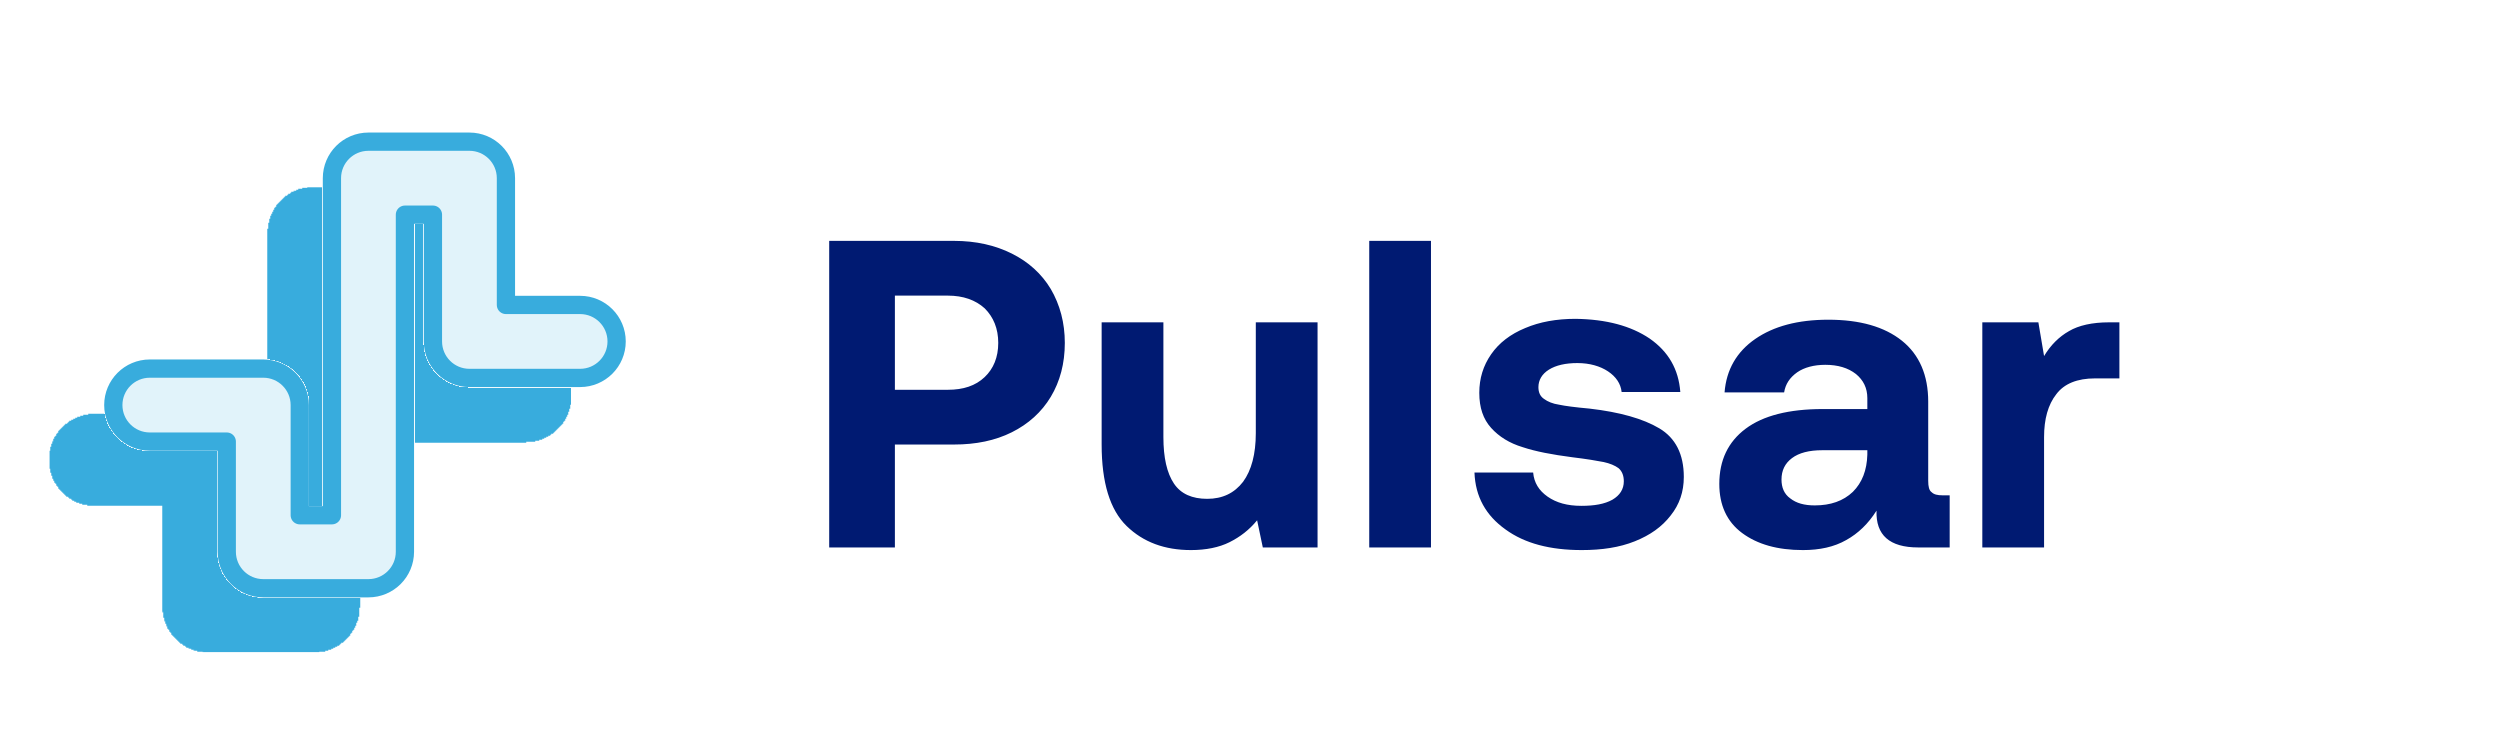
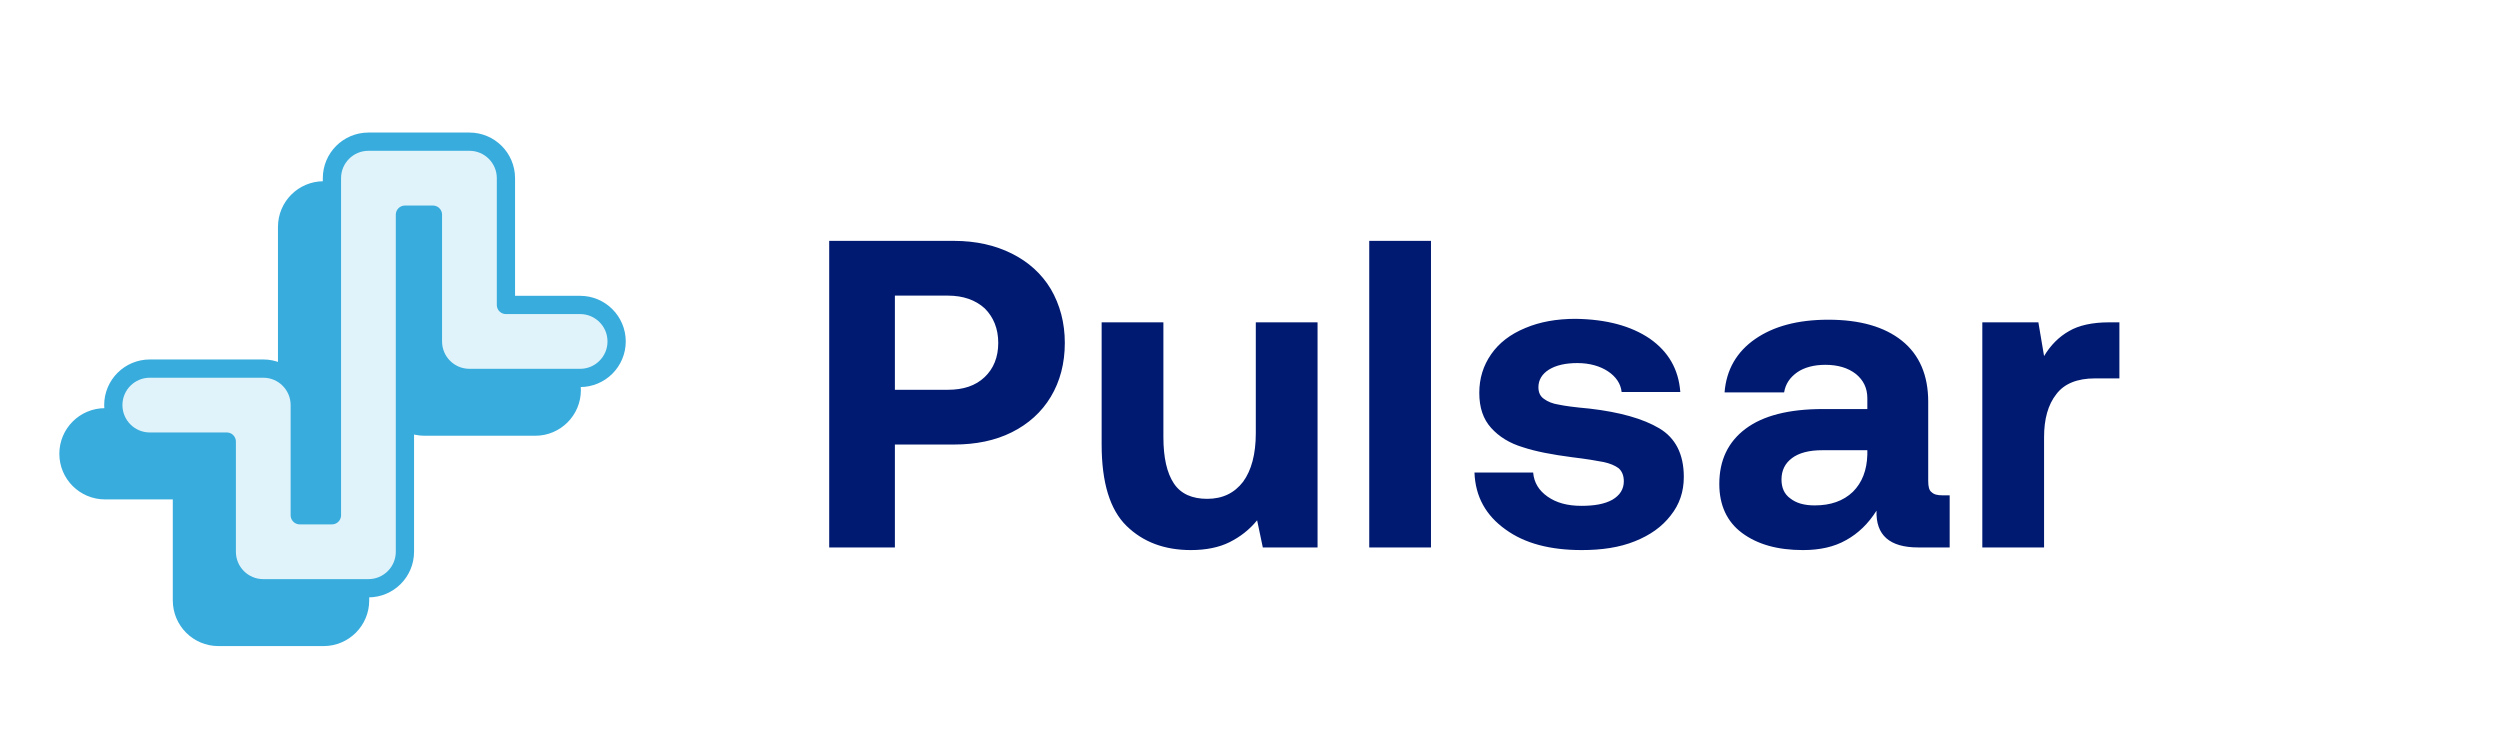
- <svg xmlns="http://www.w3.org/2000/svg" width="137" height="40" viewBox="0 0 137 40" fill="none">
-   <g filter="url(#filter0_d_2299_3245)">
-     <path d="M25.725 7.764C26.829 7.764 27.725 8.659 27.725 9.764V16.711H31.791C32.895 16.711 33.791 17.607 33.791 18.711C33.791 19.816 32.895 20.711 31.791 20.711H25.725C24.62 20.711 23.725 19.816 23.725 18.711V11.764H22.19V30.236C22.19 31.341 21.294 32.236 20.19 32.236H14.427C13.323 32.236 12.427 31.341 12.427 30.236V24.199H8.209C7.105 24.199 6.21 23.304 6.209 22.199C6.209 21.095 7.105 20.199 8.209 20.199H14.427C15.532 20.199 16.427 21.095 16.427 22.199V28.236H18.19V9.764C18.19 8.659 19.085 7.764 20.19 7.764H25.725Z" fill="#E1F3FA" />
-     <path d="M25.725 7.764C26.829 7.764 27.725 8.659 27.725 9.764V16.711H31.791C32.895 16.711 33.791 17.607 33.791 18.711C33.791 19.816 32.895 20.711 31.791 20.711H25.725C24.62 20.711 23.725 19.816 23.725 18.711V11.764H22.19V30.236C22.19 31.341 21.294 32.236 20.19 32.236H14.427C13.323 32.236 12.427 31.341 12.427 30.236V24.199H8.209C7.105 24.199 6.21 23.304 6.209 22.199C6.209 21.095 7.105 20.199 8.209 20.199H14.427C15.532 20.199 16.427 21.095 16.427 22.199V28.236H18.19V9.764C18.19 8.659 19.085 7.764 20.19 7.764H25.725Z" stroke="#38ACDD" stroke-linecap="round" stroke-linejoin="round" />
+ <svg xmlns="http://www.w3.org/2000/svg" width="137" height="40" viewBox="0 0 137 40" fill="none" version="1.1" id="svg3">
+   <defs id="defs3" />
+   <g filter="url(#filter0_d_2299_3245)" id="g2-7" transform="translate(-2.457371,2.668219)" style="fill:#38acdd;fill-opacity:1">
+     <path d="m 25.725,7.764 c 1.104,1.5e-4 2,0.896 2,2 v 6.947 h 4.065 c 1.105,0 2,0.895 2,2 0,1.105 -0.895,2 -2,2 h -6.065 c -1.105,0 -2,-0.895 -2,-2 v -6.947 h -1.535 v 18.473 c 0,1.104 -0.896,2 -2,2 h -5.763 c -1.105,0 -2,-0.896 -2,-2 V 24.199 H 8.209 c -1.104,0 -2,-0.896 -2,-2 0,-1.105 0.895,-2 2,-2 h 6.218 c 1.105,10e-5 2,0.895 2,2 v 6.037 h 1.763 V 9.764 c 0,-1.105 0.895,-2 2,-2 z" fill="#e1f3fa" id="path1-9" style="fill:#38acdd;fill-opacity:1" />
+     <path d="m 25.725,7.764 c 1.104,1.5e-4 2,0.896 2,2 v 6.947 h 4.065 c 1.105,0 2,0.895 2,2 0,1.105 -0.895,2 -2,2 h -6.065 c -1.105,0 -2,-0.895 -2,-2 v -6.947 h -1.535 v 18.473 c 0,1.104 -0.896,2 -2,2 h -5.763 c -1.105,0 -2,-0.896 -2,-2 V 24.199 H 8.209 c -1.104,0 -2,-0.896 -2,-2 0,-1.105 0.895,-2 2,-2 h 6.218 c 1.105,10e-5 2,0.895 2,2 v 6.037 h 1.763 V 9.764 c 0,-1.105 0.895,-2 2,-2 z" stroke="#38acdd" stroke-linecap="round" stroke-linejoin="round" id="path2-3" style="fill:#38acdd;fill-opacity:1" />
  </g>
-   <path d="M52.28 13.2C53.48 13.2 54.536 13.44 55.448 13.896C56.36 14.352 57.08 15 57.584 15.84C58.088 16.704 58.352 17.688 58.352 18.792C58.352 19.92 58.088 20.904 57.584 21.744C57.08 22.584 56.36 23.232 55.448 23.688C54.536 24.144 53.48 24.36 52.28 24.36H49.04V30H45.44V13.2H52.28ZM49.04 21.36H51.944C52.784 21.36 53.456 21.144 53.96 20.664C54.44 20.208 54.704 19.584 54.704 18.792C54.704 18 54.44 17.376 53.96 16.896C53.456 16.44 52.784 16.2 51.944 16.2H49.04V21.36ZM72.202 17.664V30H69.202L68.89 28.512C68.458 29.04 67.954 29.424 67.378 29.712C66.802 30 66.082 30.144 65.266 30.144C63.826 30.144 62.65 29.712 61.738 28.824C60.826 27.936 60.37 26.448 60.37 24.36V17.664H63.754V23.952C63.754 25.08 63.946 25.92 64.33 26.496C64.714 27.072 65.338 27.336 66.154 27.336C66.994 27.336 67.642 27.024 68.122 26.4C68.578 25.776 68.818 24.888 68.818 23.736V17.664H72.202ZM75.034 13.2H78.418V30H75.034V13.2ZM84.017 25.896C84.065 26.448 84.329 26.88 84.809 27.216C85.289 27.552 85.889 27.72 86.657 27.72C87.377 27.72 87.929 27.624 88.361 27.384C88.769 27.144 88.985 26.808 88.985 26.376C88.985 26.064 88.889 25.824 88.697 25.656C88.505 25.512 88.217 25.392 87.881 25.32C87.521 25.248 86.945 25.152 86.153 25.056C85.049 24.912 84.161 24.744 83.441 24.504C82.721 24.288 82.145 23.928 81.713 23.448C81.281 22.968 81.065 22.344 81.065 21.528C81.065 20.736 81.281 20.04 81.713 19.416C82.145 18.792 82.769 18.312 83.585 17.976C84.377 17.64 85.289 17.472 86.345 17.472C88.025 17.496 89.369 17.856 90.401 18.552C91.433 19.272 91.985 20.232 92.081 21.48H88.865C88.817 21.024 88.553 20.64 88.121 20.352C87.689 20.064 87.113 19.896 86.441 19.896C85.793 19.896 85.265 20.016 84.881 20.256C84.497 20.496 84.305 20.832 84.305 21.216C84.305 21.504 84.401 21.72 84.617 21.864C84.809 22.008 85.097 22.128 85.433 22.176C85.769 22.248 86.321 22.32 87.113 22.392C88.769 22.584 90.041 22.944 90.929 23.472C91.817 24 92.273 24.888 92.273 26.136C92.273 26.952 92.033 27.648 91.553 28.248C91.073 28.872 90.425 29.328 89.585 29.664C88.745 30 87.785 30.144 86.681 30.144C84.953 30.144 83.561 29.784 82.505 29.016C81.425 28.248 80.849 27.216 80.801 25.896H84.017ZM106.842 27.144V30H105.114C103.554 30 102.786 29.328 102.834 27.984C102.378 28.704 101.826 29.232 101.178 29.592C100.506 29.976 99.714 30.144 98.802 30.144C97.41 30.144 96.306 29.832 95.466 29.208C94.626 28.584 94.218 27.672 94.218 26.52C94.218 25.224 94.698 24.216 95.658 23.496C96.618 22.776 98.034 22.416 99.882 22.416H102.33V21.816C102.33 21.264 102.114 20.832 101.706 20.496C101.274 20.16 100.722 19.992 100.026 19.992C99.402 19.992 98.874 20.136 98.49 20.4C98.082 20.688 97.842 21.048 97.77 21.504H94.506C94.602 20.256 95.178 19.272 96.186 18.576C97.194 17.88 98.514 17.52 100.194 17.52C101.922 17.52 103.266 17.904 104.226 18.672C105.186 19.44 105.666 20.568 105.666 22.008V26.352C105.666 26.664 105.714 26.88 105.858 26.976C105.978 27.096 106.17 27.144 106.458 27.144H106.842ZM102.33 24.672H99.858C99.138 24.672 98.586 24.816 98.202 25.104C97.818 25.392 97.626 25.776 97.626 26.28C97.626 26.712 97.77 27.072 98.106 27.312C98.442 27.576 98.874 27.696 99.45 27.696C100.314 27.696 101.01 27.456 101.538 26.952C102.042 26.448 102.306 25.776 102.33 24.912V24.672ZM116.143 17.664V20.736H114.799C113.839 20.736 113.119 21.024 112.687 21.6C112.231 22.176 112.015 22.968 112.015 23.952V30H108.631V17.664H111.703L112.015 19.512C112.375 18.912 112.831 18.456 113.383 18.144C113.911 17.832 114.655 17.664 115.567 17.664H116.143Z" fill="#001A72" />
-   <defs>
-     <filter id="filter0_d_2299_3245" x="2.709" y="7.264" width="31.581" height="28.473" filterUnits="userSpaceOnUse" color-interpolation-filters="sRGB">
-       <feFlood flood-opacity="0" result="BackgroundImageFix" />
-       <feColorMatrix in="SourceAlpha" type="matrix" values="0 0 0 0 0 0 0 0 0 0 0 0 0 0 0 0 0 0 127 0" result="hardAlpha" />
-       <feOffset dx="-3" dy="3" />
-       <feComposite in2="hardAlpha" operator="out" />
-       <feColorMatrix type="matrix" values="0 0 0 0 0.22 0 0 0 0 0.675 0 0 0 0 0.867 0 0 0 1 0" />
-       <feBlend mode="normal" in2="BackgroundImageFix" result="effect1_dropShadow_2299_3245" />
-       <feBlend mode="normal" in="SourceGraphic" in2="effect1_dropShadow_2299_3245" result="shape" />
-     </filter>
-   </defs>
+   <g filter="url(#filter0_d_2299_3245)" id="g2">
+     <path d="M25.725 7.764C26.829 7.764 27.725 8.659 27.725 9.764V16.711H31.791C32.895 16.711 33.791 17.607 33.791 18.711C33.791 19.816 32.895 20.711 31.791 20.711H25.725C24.62 20.711 23.725 19.816 23.725 18.711V11.764H22.19V30.236C22.19 31.341 21.294 32.236 20.19 32.236H14.427C13.323 32.236 12.427 31.341 12.427 30.236V24.199H8.209C7.105 24.199 6.21 23.304 6.209 22.199C6.209 21.095 7.105 20.199 8.209 20.199H14.427C15.532 20.199 16.427 21.095 16.427 22.199V28.236H18.19V9.764C18.19 8.659 19.085 7.764 20.19 7.764H25.725Z" fill="#E1F3FA" id="path1" />
+     <path d="M25.725 7.764C26.829 7.764 27.725 8.659 27.725 9.764V16.711H31.791C32.895 16.711 33.791 17.607 33.791 18.711C33.791 19.816 32.895 20.711 31.791 20.711H25.725C24.62 20.711 23.725 19.816 23.725 18.711V11.764H22.19V30.236C22.19 31.341 21.294 32.236 20.19 32.236H14.427C13.323 32.236 12.427 31.341 12.427 30.236V24.199H8.209C7.105 24.199 6.21 23.304 6.209 22.199C6.209 21.095 7.105 20.199 8.209 20.199H14.427C15.532 20.199 16.427 21.095 16.427 22.199V28.236H18.19V9.764C18.19 8.659 19.085 7.764 20.19 7.764H25.725Z" stroke="#38ACDD" stroke-linecap="round" stroke-linejoin="round" id="path2" />
+   </g>
+   <path d="M52.28 13.2C53.48 13.2 54.536 13.44 55.448 13.896C56.36 14.352 57.08 15 57.584 15.84C58.088 16.704 58.352 17.688 58.352 18.792C58.352 19.92 58.088 20.904 57.584 21.744C57.08 22.584 56.36 23.232 55.448 23.688C54.536 24.144 53.48 24.36 52.28 24.36H49.04V30H45.44V13.2H52.28ZM49.04 21.36H51.944C52.784 21.36 53.456 21.144 53.96 20.664C54.44 20.208 54.704 19.584 54.704 18.792C54.704 18 54.44 17.376 53.96 16.896C53.456 16.44 52.784 16.2 51.944 16.2H49.04V21.36ZM72.202 17.664V30H69.202L68.89 28.512C68.458 29.04 67.954 29.424 67.378 29.712C66.802 30 66.082 30.144 65.266 30.144C63.826 30.144 62.65 29.712 61.738 28.824C60.826 27.936 60.37 26.448 60.37 24.36V17.664H63.754V23.952C63.754 25.08 63.946 25.92 64.33 26.496C64.714 27.072 65.338 27.336 66.154 27.336C66.994 27.336 67.642 27.024 68.122 26.4C68.578 25.776 68.818 24.888 68.818 23.736V17.664H72.202ZM75.034 13.2H78.418V30H75.034V13.2ZM84.017 25.896C84.065 26.448 84.329 26.88 84.809 27.216C85.289 27.552 85.889 27.72 86.657 27.72C87.377 27.72 87.929 27.624 88.361 27.384C88.769 27.144 88.985 26.808 88.985 26.376C88.985 26.064 88.889 25.824 88.697 25.656C88.505 25.512 88.217 25.392 87.881 25.32C87.521 25.248 86.945 25.152 86.153 25.056C85.049 24.912 84.161 24.744 83.441 24.504C82.721 24.288 82.145 23.928 81.713 23.448C81.281 22.968 81.065 22.344 81.065 21.528C81.065 20.736 81.281 20.04 81.713 19.416C82.145 18.792 82.769 18.312 83.585 17.976C84.377 17.64 85.289 17.472 86.345 17.472C88.025 17.496 89.369 17.856 90.401 18.552C91.433 19.272 91.985 20.232 92.081 21.48H88.865C88.817 21.024 88.553 20.64 88.121 20.352C87.689 20.064 87.113 19.896 86.441 19.896C85.793 19.896 85.265 20.016 84.881 20.256C84.497 20.496 84.305 20.832 84.305 21.216C84.305 21.504 84.401 21.72 84.617 21.864C84.809 22.008 85.097 22.128 85.433 22.176C85.769 22.248 86.321 22.32 87.113 22.392C88.769 22.584 90.041 22.944 90.929 23.472C91.817 24 92.273 24.888 92.273 26.136C92.273 26.952 92.033 27.648 91.553 28.248C91.073 28.872 90.425 29.328 89.585 29.664C88.745 30 87.785 30.144 86.681 30.144C84.953 30.144 83.561 29.784 82.505 29.016C81.425 28.248 80.849 27.216 80.801 25.896H84.017ZM106.842 27.144V30H105.114C103.554 30 102.786 29.328 102.834 27.984C102.378 28.704 101.826 29.232 101.178 29.592C100.506 29.976 99.714 30.144 98.802 30.144C97.41 30.144 96.306 29.832 95.466 29.208C94.626 28.584 94.218 27.672 94.218 26.52C94.218 25.224 94.698 24.216 95.658 23.496C96.618 22.776 98.034 22.416 99.882 22.416H102.33V21.816C102.33 21.264 102.114 20.832 101.706 20.496C101.274 20.16 100.722 19.992 100.026 19.992C99.402 19.992 98.874 20.136 98.49 20.4C98.082 20.688 97.842 21.048 97.77 21.504H94.506C94.602 20.256 95.178 19.272 96.186 18.576C97.194 17.88 98.514 17.52 100.194 17.52C101.922 17.52 103.266 17.904 104.226 18.672C105.186 19.44 105.666 20.568 105.666 22.008V26.352C105.666 26.664 105.714 26.88 105.858 26.976C105.978 27.096 106.17 27.144 106.458 27.144H106.842ZM102.33 24.672H99.858C99.138 24.672 98.586 24.816 98.202 25.104C97.818 25.392 97.626 25.776 97.626 26.28C97.626 26.712 97.77 27.072 98.106 27.312C98.442 27.576 98.874 27.696 99.45 27.696C100.314 27.696 101.01 27.456 101.538 26.952C102.042 26.448 102.306 25.776 102.33 24.912V24.672ZM116.143 17.664V20.736H114.799C113.839 20.736 113.119 21.024 112.687 21.6C112.231 22.176 112.015 22.968 112.015 23.952V30H108.631V17.664H111.703L112.015 19.512C112.375 18.912 112.831 18.456 113.383 18.144C113.911 17.832 114.655 17.664 115.567 17.664H116.143Z" fill="#001A72" id="path3" />
</svg>
